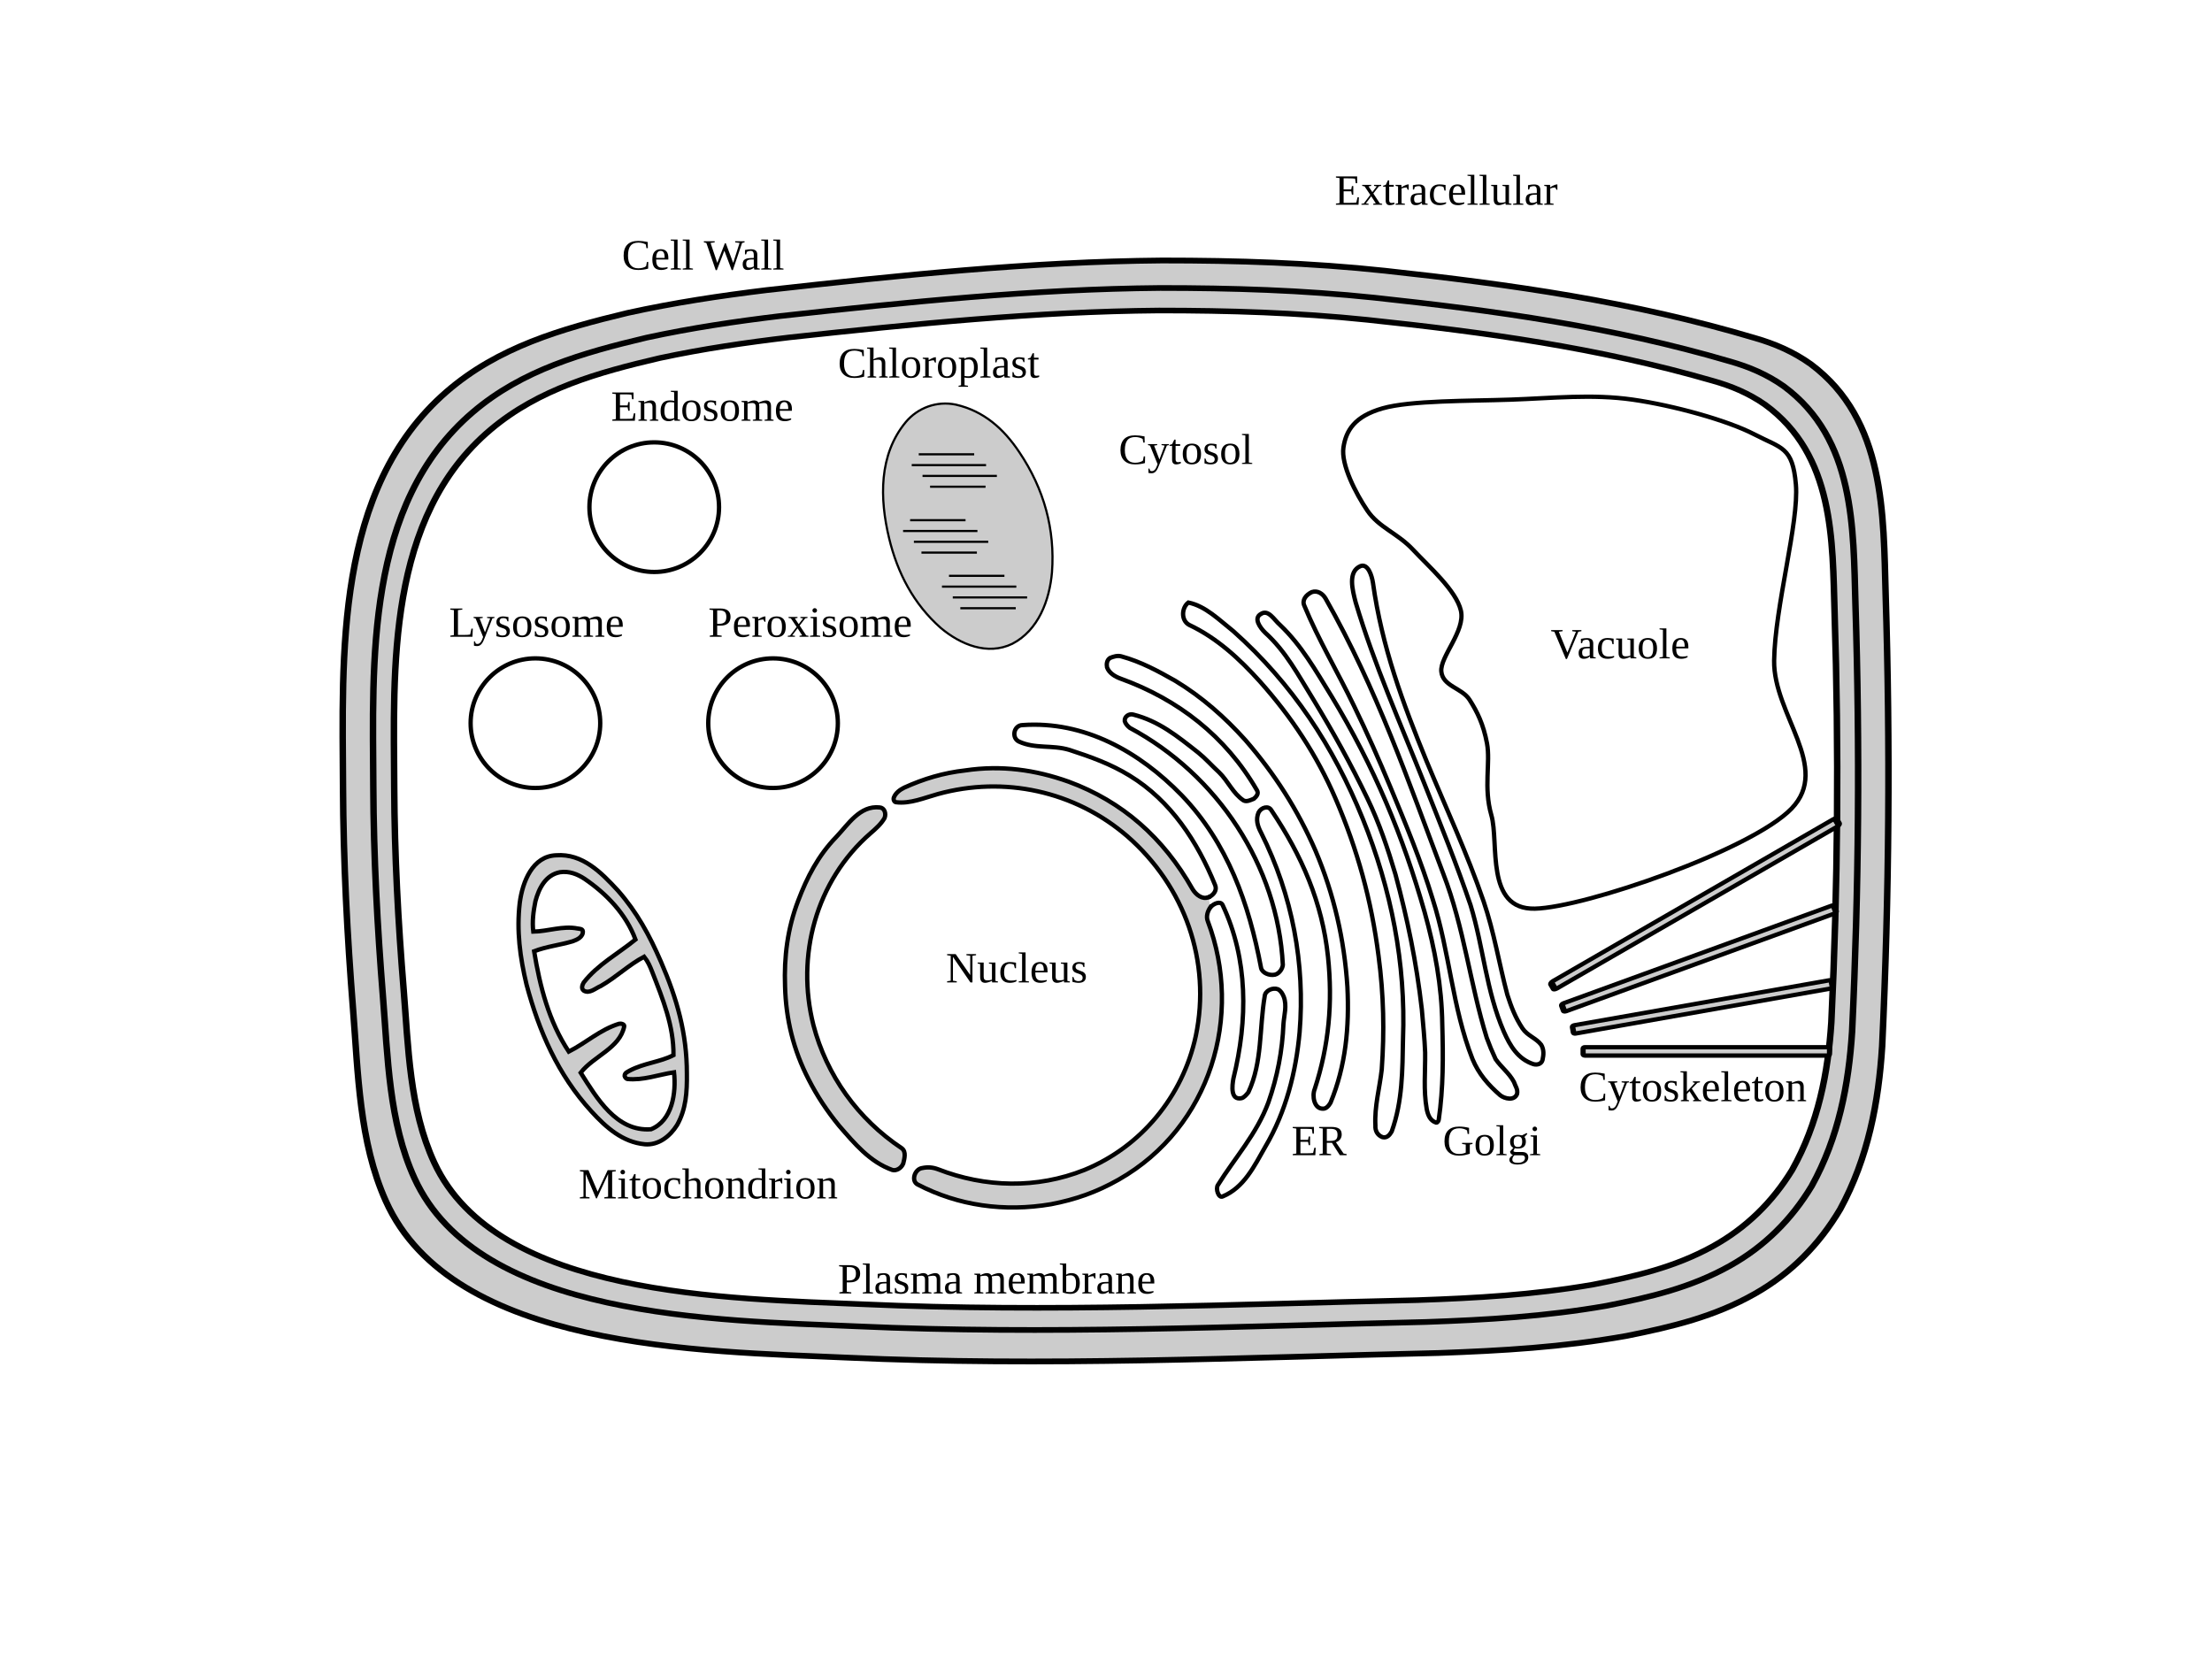
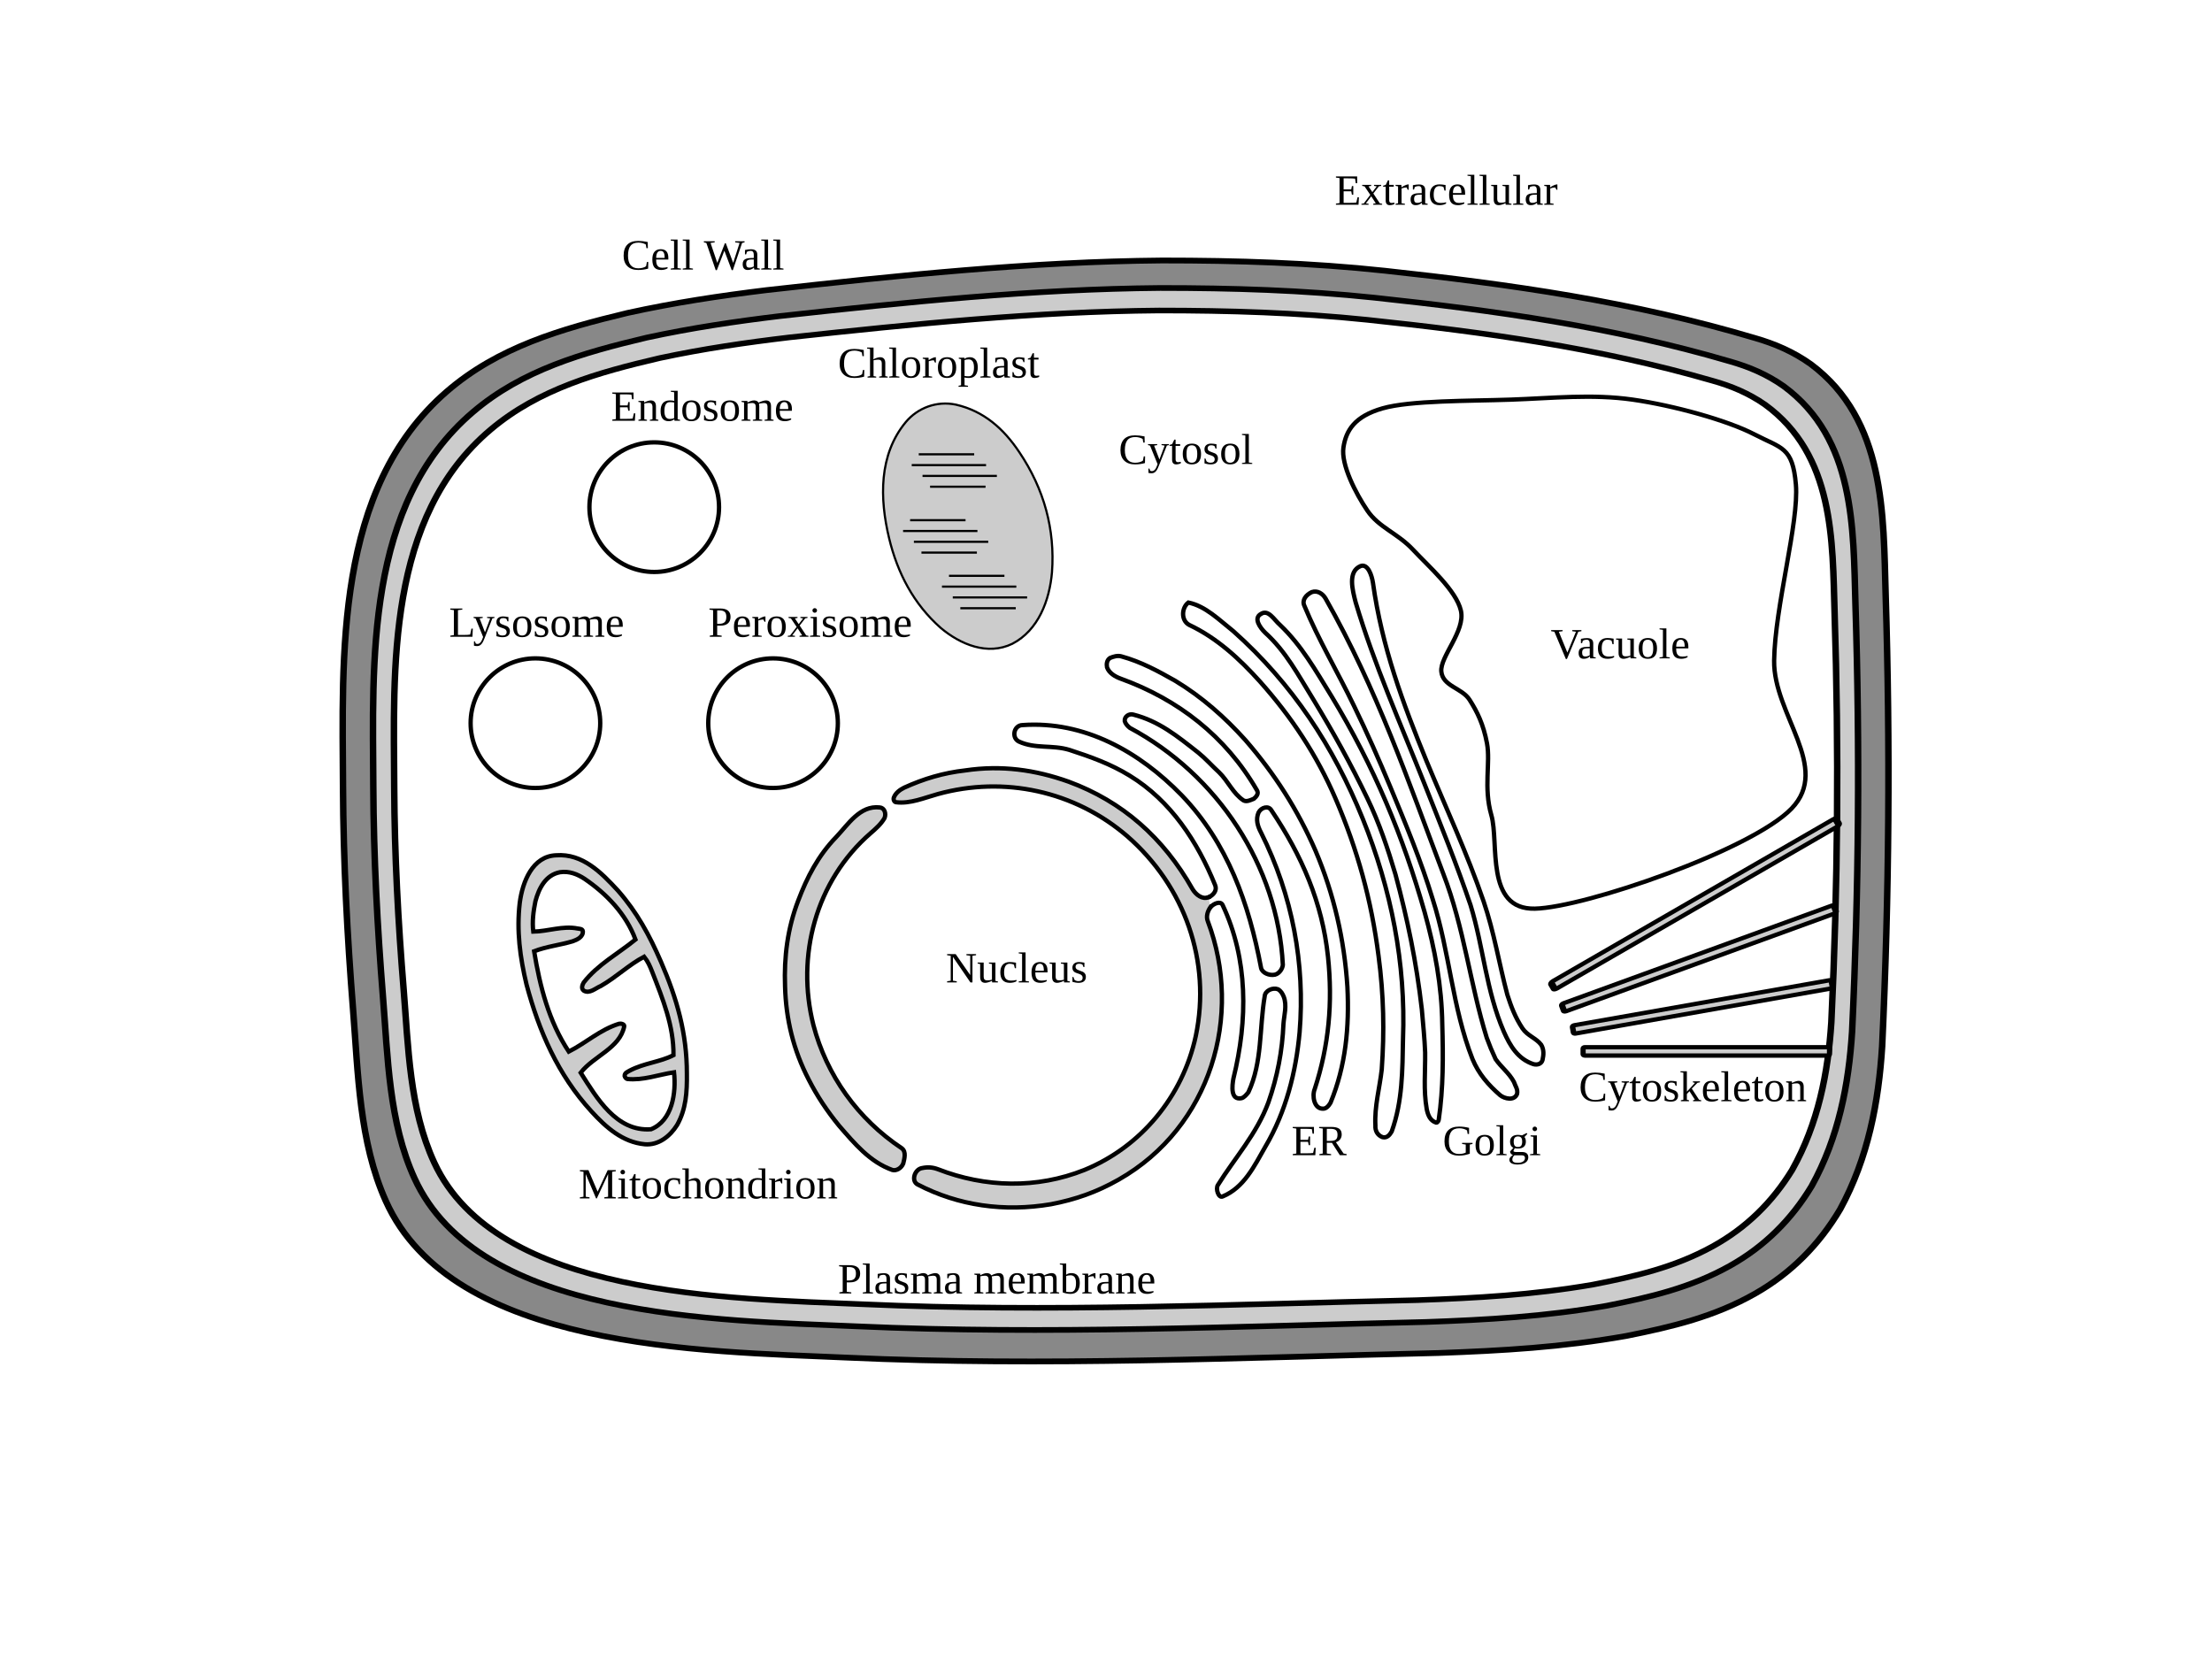
<svg xmlns="http://www.w3.org/2000/svg" version="1.1" height="384" width="512" clip-path="url(#p.0)" id="svg2" stroke-linecap="square" stroke="none" fill="none">
  <defs id="defs4">
-     <radialGradient id="grad1" cx="50%" cy="50%" r="50%">
+     <radialGradient id="grad1" cx="50%" cy="50%" r="48%">
      <stop offset="75%" style="stop-color:#ffffff; stop-opacity:0" id="stop55" />
      <stop offset="100%" style="stop-color:#ffffff; stop-opacity:1" id="stop57" />
    </radialGradient>
  </defs>
  <g transform="scale(0.5,0.5)">
-     <rect title="ex" x="0" y="0" width="1024" height="768" id="rect61" fill="#ffffff" />
+     <rect title="ex" x="10" y="10" width="1004" height="748" id="rect61" fill="#ffffff" />
    <rect title="ex-gradient-filter" x="0" y="0" width="1024" height="768" id="rect63" fill="url(#grad1)" />
    <g id="g3150" transform="translate(87.86441,4.779657)">
      <text id="text65" y="90" x="530" font-size="20" title="ex-text" style="font-size:20px;fill:#000000">Extracellular</text>
-       <path transform="matrix(1.5,0,0,1.34,60,108)" id="path67" d="m 443.034,362.769 c -12.557,7.975 -25.572,11.425 -39.621,14.578 c -19.811,3.938 -38.538,5.122 -57.989,5.91 c -60.87,1.575 -121.742,4.728 -182.974,1.575 C 117.908,382.618 41.048,382.047 20.492,330.757 C 12.261,310.222 11.946,286.569 10.39,264.641 C 8.578,239.089 7.383,213.475 7.285,187.85 C 7.111,142.754 4.548,84.794 39.268,51.132 C 55.115,35.768 74.565,29.464 95.096,23.948 c 14.407,-3.546 28.455,-5.909 42.861,-7.88 C 179.019,10.947 219.359,6.219 260.059,5.825 c 23.051,0 45.745,0.789 68.795,3.545 c 38.901,4.729 76.359,10.638 114.179,23.245 c 6.123,1.97 11.886,4.728 17.288,9.062 c 23.052,19.305 22.332,52.005 23.052,79.583 c 1.44,52.005 1.082,104.01 -1.079,156.016 c -1.08,19.304 -4.324,38.609 -12.967,56.338 c -6.484,12.214 -15.128,22.064 -26.293,29.155 z" title="cw" style="fill:#cccccc;fill-rule:nonzero;stroke:#000000;stroke-width:2;stroke-linecap:butt;stroke-linejoin:round" />
+       <path transform="matrix(1.5,0,0,1.34,60,108)" id="path67" d="m 443.034,362.769 c -12.557,7.975 -25.572,11.425 -39.621,14.578 c -19.811,3.938 -38.538,5.122 -57.989,5.91 c -60.87,1.575 -121.742,4.728 -182.974,1.575 C 117.908,382.618 41.048,382.047 20.492,330.757 C 12.261,310.222 11.946,286.569 10.39,264.641 C 8.578,239.089 7.383,213.475 7.285,187.85 C 7.111,142.754 4.548,84.794 39.268,51.132 C 55.115,35.768 74.565,29.464 95.096,23.948 c 14.407,-3.546 28.455,-5.909 42.861,-7.88 C 179.019,10.947 219.359,6.219 260.059,5.825 c 23.051,0 45.745,0.789 68.795,3.545 c 38.901,4.729 76.359,10.638 114.179,23.245 c 6.123,1.97 11.886,4.728 17.288,9.062 c 23.052,19.305 22.332,52.005 23.052,79.583 c 1.44,52.005 1.082,104.01 -1.079,156.016 c -1.08,19.304 -4.324,38.609 -12.967,56.338 c -6.484,12.214 -15.128,22.064 -26.293,29.155 z" title="cw" style="fill:#888888;fill-rule:nonzero;stroke:#000000;stroke-width:2;stroke-linecap:butt;stroke-linejoin:round" />
      <text id="text69" y="120" x="200" font-size="20" title="cw-text" style="font-size:20px;fill:#000000">Cell Wall</text>
      <path transform="matrix(1.5,0,0,1.32,60,111)" id="path71" d="m 435.295,356.229 c -12.064,7.662 -24.569,10.977 -38.067,14.006 c -19.033,3.784 -37.027,4.921 -55.715,5.678 c -58.483,1.514 -116.967,4.542 -175.799,1.514 C 122.919,375.299 49.074,374.751 29.323,325.472 c -7.908,-19.729 -8.211,-42.455 -9.706,-63.523 c -1.741,-24.55 -2.889,-49.159 -2.984,-73.78 C 16.467,144.843 14.004,89.155 47.363,56.814 C 62.589,42.052 81.277,35.996 101.002,30.696 c 13.843,-3.407 27.339,-5.678 41.181,-7.571 c 39.451,-4.92 78.21,-9.462 117.314,-9.842 c 22.147,0 43.95,0.758 66.098,3.407 c 37.375,4.543 73.363,10.221 109.7,22.333 c 5.883,1.893 11.419,4.542 16.61,8.707 c 22.147,18.548 21.457,49.965 22.147,76.462 c 1.384,49.966 1.039,99.931 -1.036,149.897 c -1.039,18.547 -4.154,37.095 -12.459,54.128 c -6.229,11.735 -14.534,21.199 -25.262,28.012 z" title="pm" style="fill:#cccccc;fill-rule:nonzero;stroke:#000000;stroke-width:2;stroke-linecap:butt;stroke-linejoin:round" />
      <path transform="matrix(1.5,0,0,1.3,60,115)" id="path73" d="m 429.953,351.713 c -11.725,7.446 -23.878,10.668 -36.995,13.611 c -18.497,3.678 -35.983,4.782 -54.145,5.518 c -56.835,1.472 -113.671,4.414 -170.844,1.472 C 126.379,370.246 54.615,369.713 35.421,321.823 C 27.736,302.649 27.442,280.565 25.989,260.09 C 24.297,236.232 23.181,212.316 23.09,188.39 C 22.929,146.285 20.535,92.167 52.954,60.736 C 67.75,46.39 85.912,40.504 105.081,35.354 c 13.453,-3.311 26.568,-5.518 40.021,-7.357 c 38.339,-4.782 76.005,-9.196 114.007,-9.564 c 21.523,0 42.711,0.736 64.235,3.311 c 36.321,4.415 71.297,9.933 106.609,21.704 c 5.717,1.839 11.098,4.414 16.143,8.461 c 21.522,18.025 20.851,48.558 21.522,74.308 c 1.345,48.558 1.011,97.115 -1.008,145.673 c -1.008,18.024 -4.037,36.05 -12.107,52.604 c -6.054,11.401 -14.125,20.598 -24.55,27.219 z" title="cy" style="fill:#ffffff;fill-rule:nonzero;stroke:#000000;stroke-width:2;stroke-linecap:butt;stroke-linejoin:round" />
      <text id="text75" y="210" x="430" font-size="20" title="cy-text" style="font-size:20px;fill:#000000">Cytosol</text>
      <g id="g77" title="cs" style="fill:#cccccc;stroke:#000000;stroke-width:2">
        <path id="path79" d="m 0,0.646 l 0,0 C 0,0.289 0.289,0 0.646,0 L 94.409,0 c 0.171,0 0.335,0.068 0.457,0.189 c 0.121,0.121 0.189,0.285 0.189,0.457 l 0,2.583 c 0,0.357 -0.289,0.646 -0.646,0.646 l -93.764,0 C 0.289,3.874 0,3.585 0,3.228 z" transform="matrix(1.385641,-0.8,0.5,0.8660254,630,450)" style="fill-rule:nonzero;stroke-linecap:butt;stroke-linejoin:round" />
        <path id="path81" d="m 0,0.646 l 0,0 C 0,0.289 0.289,0 0.646,0 L 94.409,0 c 0.171,0 0.335,0.068 0.457,0.189 c 0.121,0.121 0.189,0.285 0.189,0.457 l 0,2.583 c 0,0.357 -0.289,0.646 -0.646,0.646 l -93.764,0 C 0.289,3.874 0,3.585 0,3.228 z" transform="matrix(1.324967,-0.4822484,0.3420201,0.9396926,635,460)" style="fill-rule:nonzero;stroke-linecap:butt;stroke-linejoin:round" />
        <path id="path83" d="m 0,0.646 l 0,0 C 0,0.289 0.289,0 0.646,0 L 94.409,0 c 0.171,0 0.335,0.068 0.457,0.189 c 0.121,0.121 0.189,0.285 0.189,0.457 l 0,2.583 c 0,0.357 -0.289,0.646 -0.646,0.646 l -93.764,0 C 0.289,3.874 0,3.585 0,3.228 z" transform="matrix(1.260554,-0.2222697,0.1736482,0.9848077,640,470)" style="fill-rule:nonzero;stroke-linecap:butt;stroke-linejoin:round" />
        <path id="path85" d="m 0,0.646 l 0,0 C 0,0.289 0.289,0 0.646,0 L 94.409,0 c 0.171,0 0.335,0.068 0.457,0.189 c 0.121,0.121 0.189,0.285 0.189,0.457 l 0,2.583 c 0,0.357 -0.289,0.646 -0.646,0.646 l -93.764,0 C 0.289,3.874 0,3.585 0,3.228 z" transform="matrix(1.2,0,0,1,645,480)" style="fill-rule:nonzero;stroke-linecap:butt;stroke-linejoin:round" />
      </g>
      <text id="text87" y="505" x="643" font-size="20" title="cs-text" style="font-size:20px;fill:#000000">Cytoskeleton</text>
      <circle id="circle89" r="30" cy="330" cx="160" title="ly" d="m 190,330 c 0,16.569 -13.431,30 -30,30 c -16.569,0 -30,-13.431 -30,-30 c 0,-16.569 13.431,-30 30,-30 c 16.569,0 30,13.431 30,30 z" style="fill:#ffffff;stroke:#000000;stroke-width:2" />
      <text id="text91" y="290" x="120" font-size="20" title="ly-text" style="font-size:20px;fill:#000000">Lysosome</text>
      <circle id="circle93" r="30" cy="230" cx="215" title="en" d="m 245,230 c 0,16.569 -13.431,30 -30,30 c -16.569,0 -30,-13.431 -30,-30 c 0,-16.569 13.431,-30 30,-30 c 16.569,0 30,13.431 30,30 z" style="fill:#ffffff;stroke:#000000;stroke-width:2" />
      <text id="text95" y="190" x="195" font-size="20" title="pe-text" style="font-size:20px;fill:#000000">Endosome</text>
      <circle id="circle97" r="30" cy="330" cx="270" title="va" d="m 300,330 c 0,16.569 -13.431,30 -30,30 c -16.569,0 -30,-13.431 -30,-30 c 0,-16.569 13.431,-30 30,-30 c 16.569,0 30,13.431 30,30 z" style="fill:#ffffff;stroke:#000000;stroke-width:2" />
      <text id="text99" y="290" x="240" font-size="20" title="pe-text" style="font-size:20px;fill:#000000">Peroxisome</text>
      <path transform="translate(95,148)" id="path101" d="m 527.664,267.862 c 23.161,-0.504 100.365,-27.19 118.827,-46.323 c 18.462,-19.133 -8.393,-43.468 -8.058,-68.475 c 0.336,-25.007 11.581,-64.112 10.071,-81.567 C 646.994,54.043 641.958,54.883 629.37,48.337 C 616.783,41.792 591.776,34.91 572.979,32.224 c -18.797,-2.685 -37.091,-0.671 -56.391,0 c -19.3,0.671 -46.489,0.336 -59.412,4.029 c -12.923,3.692 -16.951,10.238 -18.126,18.126 c -1.175,7.888 5.706,21.314 11.076,29.202 c 5.37,7.888 13.93,10.406 21.147,18.126 c 7.217,7.72 19.973,18.798 22.155,28.197 c 2.182,9.399 -9.734,21.313 -9.063,28.194 c 0.671,6.881 9.565,7.553 13.089,13.092 c 3.524,5.538 6.377,11.244 8.055,20.139 c 1.679,8.895 -1.677,20.476 2.016,33.231 c 3.692,12.755 -3.022,43.805 20.139,43.302 z" title="va" style="fill:#ffffff;stroke:#000000;stroke-width:2" />
      <text id="text103" y="300" x="630" font-size="20" title="va-text" style="font-size:20px;fill:#000000">Vacuole</text>
      <path transform="translate(225,200)" id="path105" d="m 246.535,210.608 c 0.182,-0.068 0.363,-0.151 0.544,-0.247 c 1.913,-0.972 3.535,-3.07 2.589,-5.349 c -8.172,-20.121 -20.484,-39.057 -39.577,-50.725 c -8.838,-5.416 -17.832,-8.63 -27.926,-11.922 c -7.943,-2.402 -15.831,-0.376 -23.33,-3.854 c -3.566,-1.726 -2.419,-7.545 1.643,-7.628 c 28.54,-2.049 54.083,12.287 73.682,32.473 c 21.305,22.15 31.136,50.13 36.778,80.029 c 0.578,2.254 3.805,3.587 6.424,3.034 c 2.253,-0.579 3.535,-3.07 3.639,-4.538 c -2.303,-45.889 -30.313,-88.056 -70.829,-109.713 c -1.049,-0.812 -2.073,-1.99 -2.362,-3.117 c -0.212,-2.227 2.092,-3.541 3.901,-3.044 c 11.955,3.054 20.323,9.912 30.106,17.606 c 3.489,2.827 6.218,5.969 9.681,9.163 c 4.146,3.979 6.327,9.664 11.257,12.961 c 1.417,0.838 3.329,-0.134 4.848,-0.765 c 1.179,-1.023 2.384,-2.413 1.385,-3.958 c -14.467,-24.988 -36.501,-42.027 -63.113,-51.643 c -2.517,-0.915 -5.349,-2.589 -6.27,-5.235 c -0.264,-1.494 -0.135,-3.328 1.411,-4.327 c 1.519,-0.63 3.406,-1.234 5.214,-0.739 c 9.045,2.481 16.86,6.719 25.016,11.348 c 12.378,7.509 22.793,16.724 32.371,27.354 c 13.646,15.711 24.278,32.316 32.528,51.335 c 8.538,20.145 13.331,41.134 14.744,62.99 c 0.91,18.503 -0.722,36.458 -7.832,53.659 c -0.838,1.416 -2.042,2.806 -3.51,2.703 c -4.062,0.083 -5.116,-5.891 -3.783,-9.116 c 6.583,-20.188 8.344,-39.978 6.146,-61.152 c -2.648,-25.263 -12.186,-46.954 -26.203,-67.854 c -1.312,-2.305 -4.692,-1.437 -5.975,1.055 c -1.333,3.225 -0.438,6.239 1.19,9.303 c 14.55,29.051 20.429,60.81 17.841,92.341 c -1.658,18.322 -6.277,36.805 -15.905,53.091 c -5.049,8.864 -9.808,18.854 -19.684,22.954 c -1.913,0.972 -3.438,-3.561 -2.208,-5.318 c 7.901,-12.719 17.876,-23.45 23.338,-38.185 c 4.154,-11.877 6.475,-23.883 6.985,-36.386 c 0.283,-4.036 1.694,-8.362 0.144,-12.527 c -0.63,-1.52 -1.287,-2.672 -2.702,-3.509 c -2.518,-0.916 -5.95,0.688 -6.131,3.255 c -2.525,14.943 -1.042,30.535 -7.553,44.458 c -0.812,1.05 -2.015,2.44 -3.142,2.729 c -5.241,1.106 -4.383,-5.839 -3.784,-9.116 c 6.707,-27.186 6.834,-55.203 -5.039,-80.378 c -0.972,-1.912 -4.011,-0.651 -5.608,1.081" title="er" style="fill:#ffffff;stroke:#000000;stroke-width:2" />
      <text id="text107" y="530" x="510" font-size="20" title="er-text" style="font-size:20px;fill:#000000">ER</text>
      <g id="g109" transform="translate(220,205)" title="go" style="fill:#ffffff;stroke:#000000;stroke-width:2">
        <path id="path111" d="m 310.372,159.867 c -8.646,-20.1 -20.22,-37.562 -34.915,-54.083 C 265.88,95.153 255.49,85.572 242.642,79.505 c -3.907,-2.118 -3.494,-7.99 -0.377,-10.352 c 7.995,1.669 14.188,8.005 20.824,13.266 c 27.414,24.423 46.395,53.416 59.9,86.818 c 13.192,32.642 19.991,67.048 18.64,101.986 c -0.273,14.363 -0.18,28.751 -5.224,42.779 c -0.837,1.416 -2.066,3.173 -4.242,2.651 c -2.518,-0.914 -3.463,-3.193 -3.309,-5.395 c -0.481,-8.885 1.947,-17.196 2.935,-25.977 c 1.239,-17.614 0.933,-34.23 -1.472,-52.469 c -3.331,-26.048 -9.804,-49.368 -19.945,-72.945 z" />
        <path id="path113" d="m 325.127,159.799 c 5.505,11.428 9.434,23.159 13.011,35.211 c 5.553,20.673 9.688,40.509 12.201,62.443 c 0.61,7.05 1.272,13.366 1.542,20.022 c 0.113,8.859 -0.847,17.273 0.735,26.234 c 0.554,2.621 1.474,5.267 4.357,6.207 c 0.733,0.052 1.178,-1.023 1.204,-1.39 c 2.133,-14.601 2.065,-29.357 1.63,-44.138 c -0.228,-17.717 -3.443,-34.907 -8.153,-51.833 c -10.05,-35.371 -23.293,-67.279 -43.116,-100.02 C 300.926,100.199 294.702,89.067 284.68,79.512 c -2.781,-2.409 -5.38,-7.385 -8.864,-5.05 c -3.457,1.969 -0.439,6.238 1.976,8.621 c 9.707,8.795 15.222,19.51 22.179,30.694 c 9.582,15.794 17.435,29.99 25.156,46.022 z" />
        <path id="path115" d="m 335.815,154.65 c -5.359,-12.915 -10.771,-25.096 -16.893,-37.696 C 311.2,100.922 302.614,86.674 295.993,70.72 c -1.287,-2.672 0.728,-5.112 3.4,-6.399 c 2.646,-0.92 5.111,0.729 6.424,3.034 c 23.947,42.25 37.987,83.802 54.467,127.37 c 9.672,25.019 12.294,50.649 20.104,75.906 c 1.235,3.406 2.496,6.445 4.099,9.876 c 2.678,3.876 6.192,6.336 8.478,10.553 c 0.604,1.887 1.969,3.458 1.447,5.634 c -1.334,3.225 -5.686,2.182 -7.783,0.559 c -5.562,-4.816 -9.996,-9.922 -12.835,-16.761 C 364.412,256.6 363.258,231.073 355.396,206.551 c -5.392,-17.713 -12.328,-34.426 -19.581,-51.901 z" />
        <path id="path117" d="m 351.75,153.559 c 7.393,18.66 14.742,36.808 21.157,55.698 c 5.997,19.598 7.171,39.594 15.421,58.613 c 2.863,6.47 6.487,12.625 13.697,14.977 c 1.809,0.496 3.694,-0.109 4.19,-1.917 c 0.548,-2.543 0.703,-4.745 -0.61,-7.05 c -2.362,-3.117 -6.347,-4.134 -8.683,-7.617 c -3.334,-5.029 -5.2,-9.954 -7.015,-15.614 c -3.789,-14.28 -6.084,-28.824 -10.976,-43.181 C 371.282,185.173 361.667,164.582 352.523,142.55 C 341.512,115.592 331.893,89.84 327.72,60.045 c -0.502,-3.355 -2.316,-9.014 -5.722,-7.778 c -6.078,2.522 -3.736,11.169 -2.289,16.802 c 8.656,29.005 20.766,56.039 32.041,84.49 z" />
      </g>
      <text id="text119" y="530" x="580" font-size="20" title="go-text" style="font-size:20px;fill:#000000">Golgi</text>
      <g id="g121" transform="translate(225,200)">
        <ellipse d="m 247.693,249.852 c 0,52.651 -43.727,95.333 -97.667,95.333 c -53.94,0 -97.667,-42.682 -97.667,-95.333 c 0,-52.651 43.727,-95.333 97.667,-95.333 c 53.94,0 97.667,42.682 97.667,95.333 z" id="ellipse123" ry="95.333" rx="97.667" cy="249.852" cx="150.026" transform="matrix(0.9975,0.0702,-0.0702,0.9975,17.9059,-9.9135)" title="nu" style="fill:#ffffff" />
        <path id="path125" d="M 90.213,180.885 C 64.68,203.062 55.599,237.822 63.679,269.736 c 6.105,23.293 20.542,43.484 40.973,57.091 c 2.099,1.623 1.132,4.874 0.61,7.05 c -0.889,2.15 -3.193,3.463 -5.002,2.967 C 89.825,333.16 82.687,324.545 75.523,316.296 C 70.09,309.645 65.418,302.678 61.531,295.029 C 54.387,281.252 50.965,266.997 50.556,251.849 c -0.513,-13.68 1.151,-26.839 6.117,-39.766 c 4.077,-10.776 9.204,-20.741 17.555,-29.373 c 5.576,-5.877 10.992,-14.715 20.14,-13.702 c 2.202,0.155 3.122,2.801 2.233,4.951 c -1.675,2.833 -4.032,4.879 -6.388,6.926 z" title="nuclear-envelope" style="fill:#cccccc;stroke:#000000;stroke-width:2" />
        <path id="path127" d="m 247.477,215.183 c -1.23,1.757 -2.144,4.274 -1.198,6.553 c 16.48,43.568 1.412,95.242 -41.231,119.531 c -10.372,5.908 -20.197,9.273 -31.412,11.434 c -21.645,3.64 -42.825,0.675 -61.679,-9.134 c -3.199,-1.7 -1.344,-7.101 2.01,-7.603 c 2.62,-0.554 4.821,-0.399 7.339,0.517 c 21.894,8.547 45.823,9.125 67.829,0.347 c 26.198,-10.695 45.542,-34.042 51.566,-62.013 c 7.224,-34.524 -5.079,-69.317 -31.837,-92.589 C 184.52,161.338 151.913,154.369 121.358,162.794 c -6.394,1.763 -12.864,4.626 -19.443,3.794 c -0.734,-0.051 -1.391,-1.204 -0.946,-2.279 c 0.889,-2.15 2.827,-3.489 4.739,-4.46 c 9.143,-4.151 18.182,-6.834 28.219,-7.971 c 16.771,-2.508 32.473,-0.297 47.942,5.216 c 24.803,9.121 43.901,25.953 57.345,49.762 c 1.556,2.539 4.436,4.843 7.323,3.751" title="nuclear-envelope" style="fill:#cccccc;stroke:#000000;stroke-width:2" />
      </g>
      <text id="text129" y="450" x="350" font-size="20" title="nu-text" style="font-size:20px;fill:#000000">Nucleus</text>
      <g id="g131" transform="matrix(0,1,-1,0,275,325)">
        <path id="path133" d="m 115.488,56.871 c 17.226,-7.471 33.236,-11.984 51.633,-11.98 c 8.657,-0.108 16.447,0.357 23.861,4.5 c 5.325,3.34 9.486,8.696 8.956,14.97 c -0.98,10.312 -7.793,17.931 -15.179,24.683 c -17.091,15.657 -37.255,24.303 -58.705,30.059 c -12.638,3.05 -24.981,4.659 -37.816,3.163 c -9.879,-1.267 -21.691,-5.933 -22.079,-16.9 C 65.271,93.17 74.181,84.477 82.51,76.792 C 92.573,67.959 103.13,62.23 115.488,56.871 z" title="mi" style="fill:#cccccc;stroke:#000000;stroke-width:2" />
        <path id="path135" d="m 120.266,60.886 c -2.764,1.076 -4.914,1.999 -7.158,3.793 c 3.794,7.158 9.397,12.808 13.552,20.04 c 1.001,2.458 3.804,5.282 2.133,7.945 c -1.016,1.294 -2.745,0.565 -3.752,-0.016 c -8.414,-6.6 -13.281,-15.854 -19.885,-23.961 c -11.777,4.352 -21.12,13.332 -28.09,23.547 c -2.177,3.31 -3.708,7.127 -3.076,11.386 c 1.271,6.643 7.391,9.771 13.444,11.382 c 4.686,0.957 9.444,1.555 14.063,0.996 c -0.115,-6.782 -2.829,-13.719 -1.43,-20.566 c 0.147,-0.722 0.081,-2.236 1.235,-2.376 c 2.671,-0.205 3.958,2.685 4.671,4.709 c 1.778,5.995 2.402,12.129 4.614,17.838 c 16.317,-2.674 32.566,-6.864 46.456,-16.042 C 153.036,91.609 146.858,85.09 144.153,76.278 c -0.214,-0.794 0.154,-2.597 1.235,-2.376 c 10.092,2.062 13.649,14.052 21.416,20.145 C 178.45,86.664 194.215,77.495 192.983,61.474 C 188.982,51.645 176.22,49.789 166.622,50.832 c 1.124,7.363 3.837,14.3 3.085,21.656 c -0.073,0.36 -0.581,1.007 -1.375,1.22 c -1.516,0.066 -1.942,-1.523 -2.516,-2.39 c -3.508,-6.724 -3.911,-13.94 -7.131,-20.23 c -13.488,-0.128 -25.773,4.871 -38.419,9.798 z" title="mi" style="fill:#ffffff;stroke:#000000;stroke-width:2" />
      </g>
      <text id="text137" y="550" x="180" font-size="20" title="mi-text" style="font-size:20px;fill:#000000">Mitochondrion</text>
      <g id="g139" transform="translate(-50,130)">
        <path id="path141" d="m 373.717,114.335 c 3.894,16.223 11.404,30.532 23.911,41.568 c 9.196,7.725 21.704,12.875 33.107,7.356 c 12.14,-6.253 17.289,-20.231 18.393,-33.106 C 450.6,110.288 445.449,91.527 434.046,74.606 C 426.689,63.57 417.492,55.477 404.617,52.534 c -8.828,-1.839 -17.657,1.472 -23.176,8.093 c -12.506,15.083 -12.138,35.315 -7.724,53.708 z" stroke-miterlimit="2" title="ch" style="fill:#cccccc;stroke:#000000;stroke-miterlimit:2" />
        <line id="line143" y2="75.533" x2="412.617" y1="75.533" x1="387.951" stroke-miterlimit="2" style="fill:none;stroke:#000000;stroke-miterlimit:2" />
        <line id="line145" y2="80.533" x2="418.117" y1="80.533" x1="384.701" stroke-miterlimit="2" style="fill:none;stroke:#000000;stroke-miterlimit:2" />
        <line id="line147" y2="85.533" x2="423.117" y1="85.533" x1="389.701" stroke-miterlimit="2" style="fill:none;stroke:#000000;stroke-miterlimit:2" />
        <line id="line149" y2="90.533" x2="417.867" y1="90.533" x1="393.201" stroke-miterlimit="2" style="fill:none;stroke:#000000;stroke-miterlimit:2" />
        <line id="line151" y2="106.033" x2="408.617" y1="106.033" x1="383.951" stroke-miterlimit="2" style="fill:none;stroke:#000000;stroke-miterlimit:2" />
        <line id="line153" y2="111.033" x2="414.117" y1="111.033" x1="380.701" stroke-miterlimit="2" style="fill:none;stroke:#000000;stroke-miterlimit:2" />
        <line id="line155" y2="116.033" x2="419.117" y1="116.033" x1="385.701" stroke-miterlimit="2" style="fill:none;stroke:#000000;stroke-miterlimit:2" />
        <line id="line157" y2="121.033" x2="413.867" y1="121.033" x1="389.201" stroke-miterlimit="2" style="fill:none;stroke:#000000;stroke-miterlimit:2" />
        <line id="line159" y2="131.783" x2="426.617" y1="131.783" x1="401.951" stroke-miterlimit="2" style="fill:none;stroke:#000000;stroke-miterlimit:2" />
        <line id="line161" y2="136.783" x2="432.117" y1="136.783" x1="398.701" stroke-miterlimit="2" style="fill:none;stroke:#000000;stroke-miterlimit:2" />
        <line id="line163" y2="141.783" x2="437.117" y1="141.783" x1="403.701" stroke-miterlimit="2" style="fill:none;stroke:#000000;stroke-miterlimit:2" />
        <line id="line165" y2="146.783" x2="431.867" y1="146.783" x1="407.201" stroke-miterlimit="2" style="fill:none;stroke:#000000;stroke-miterlimit:2" />
      </g>
      <text id="text167" y="170" x="300" font-size="20" title="ch-text" style="font-size:20px;fill:#000000">Chloroplast</text>
      <text id="text169" y="594" x="300" font-size="20" title="pm-text" style="font-size:20px;fill:#000000">Plasma membrane</text>
    </g>
  </g>
</svg>
